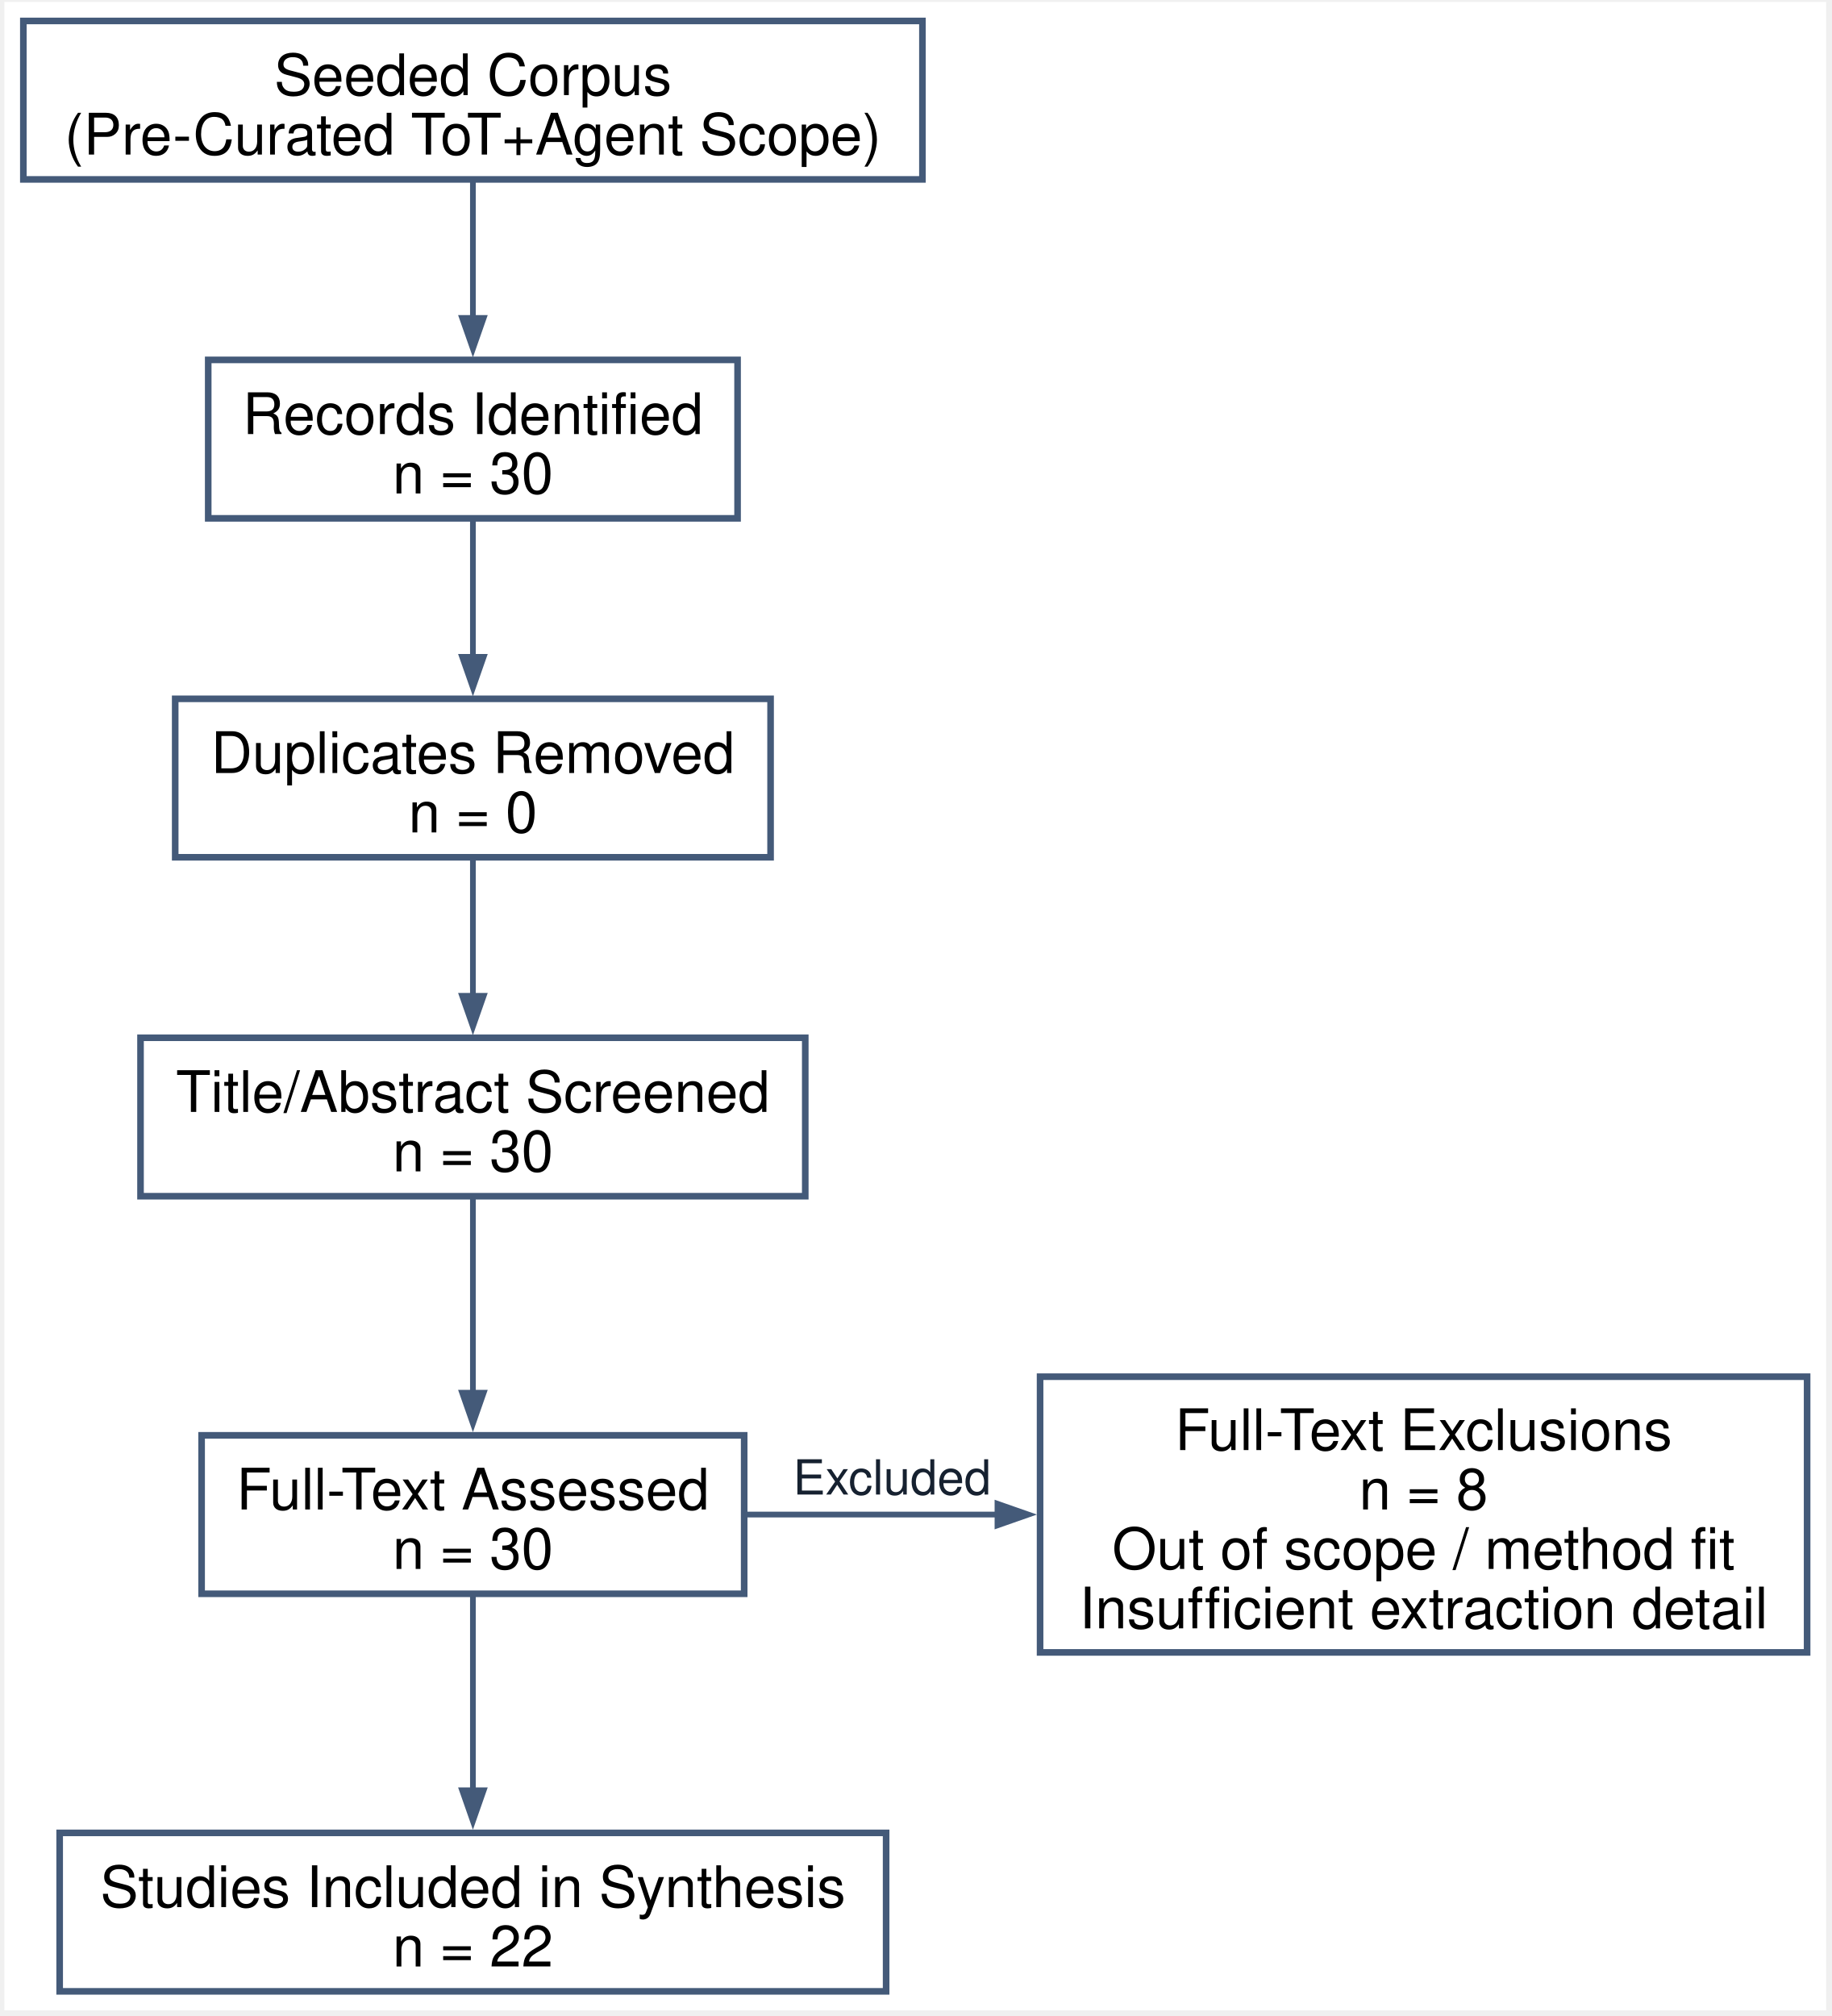
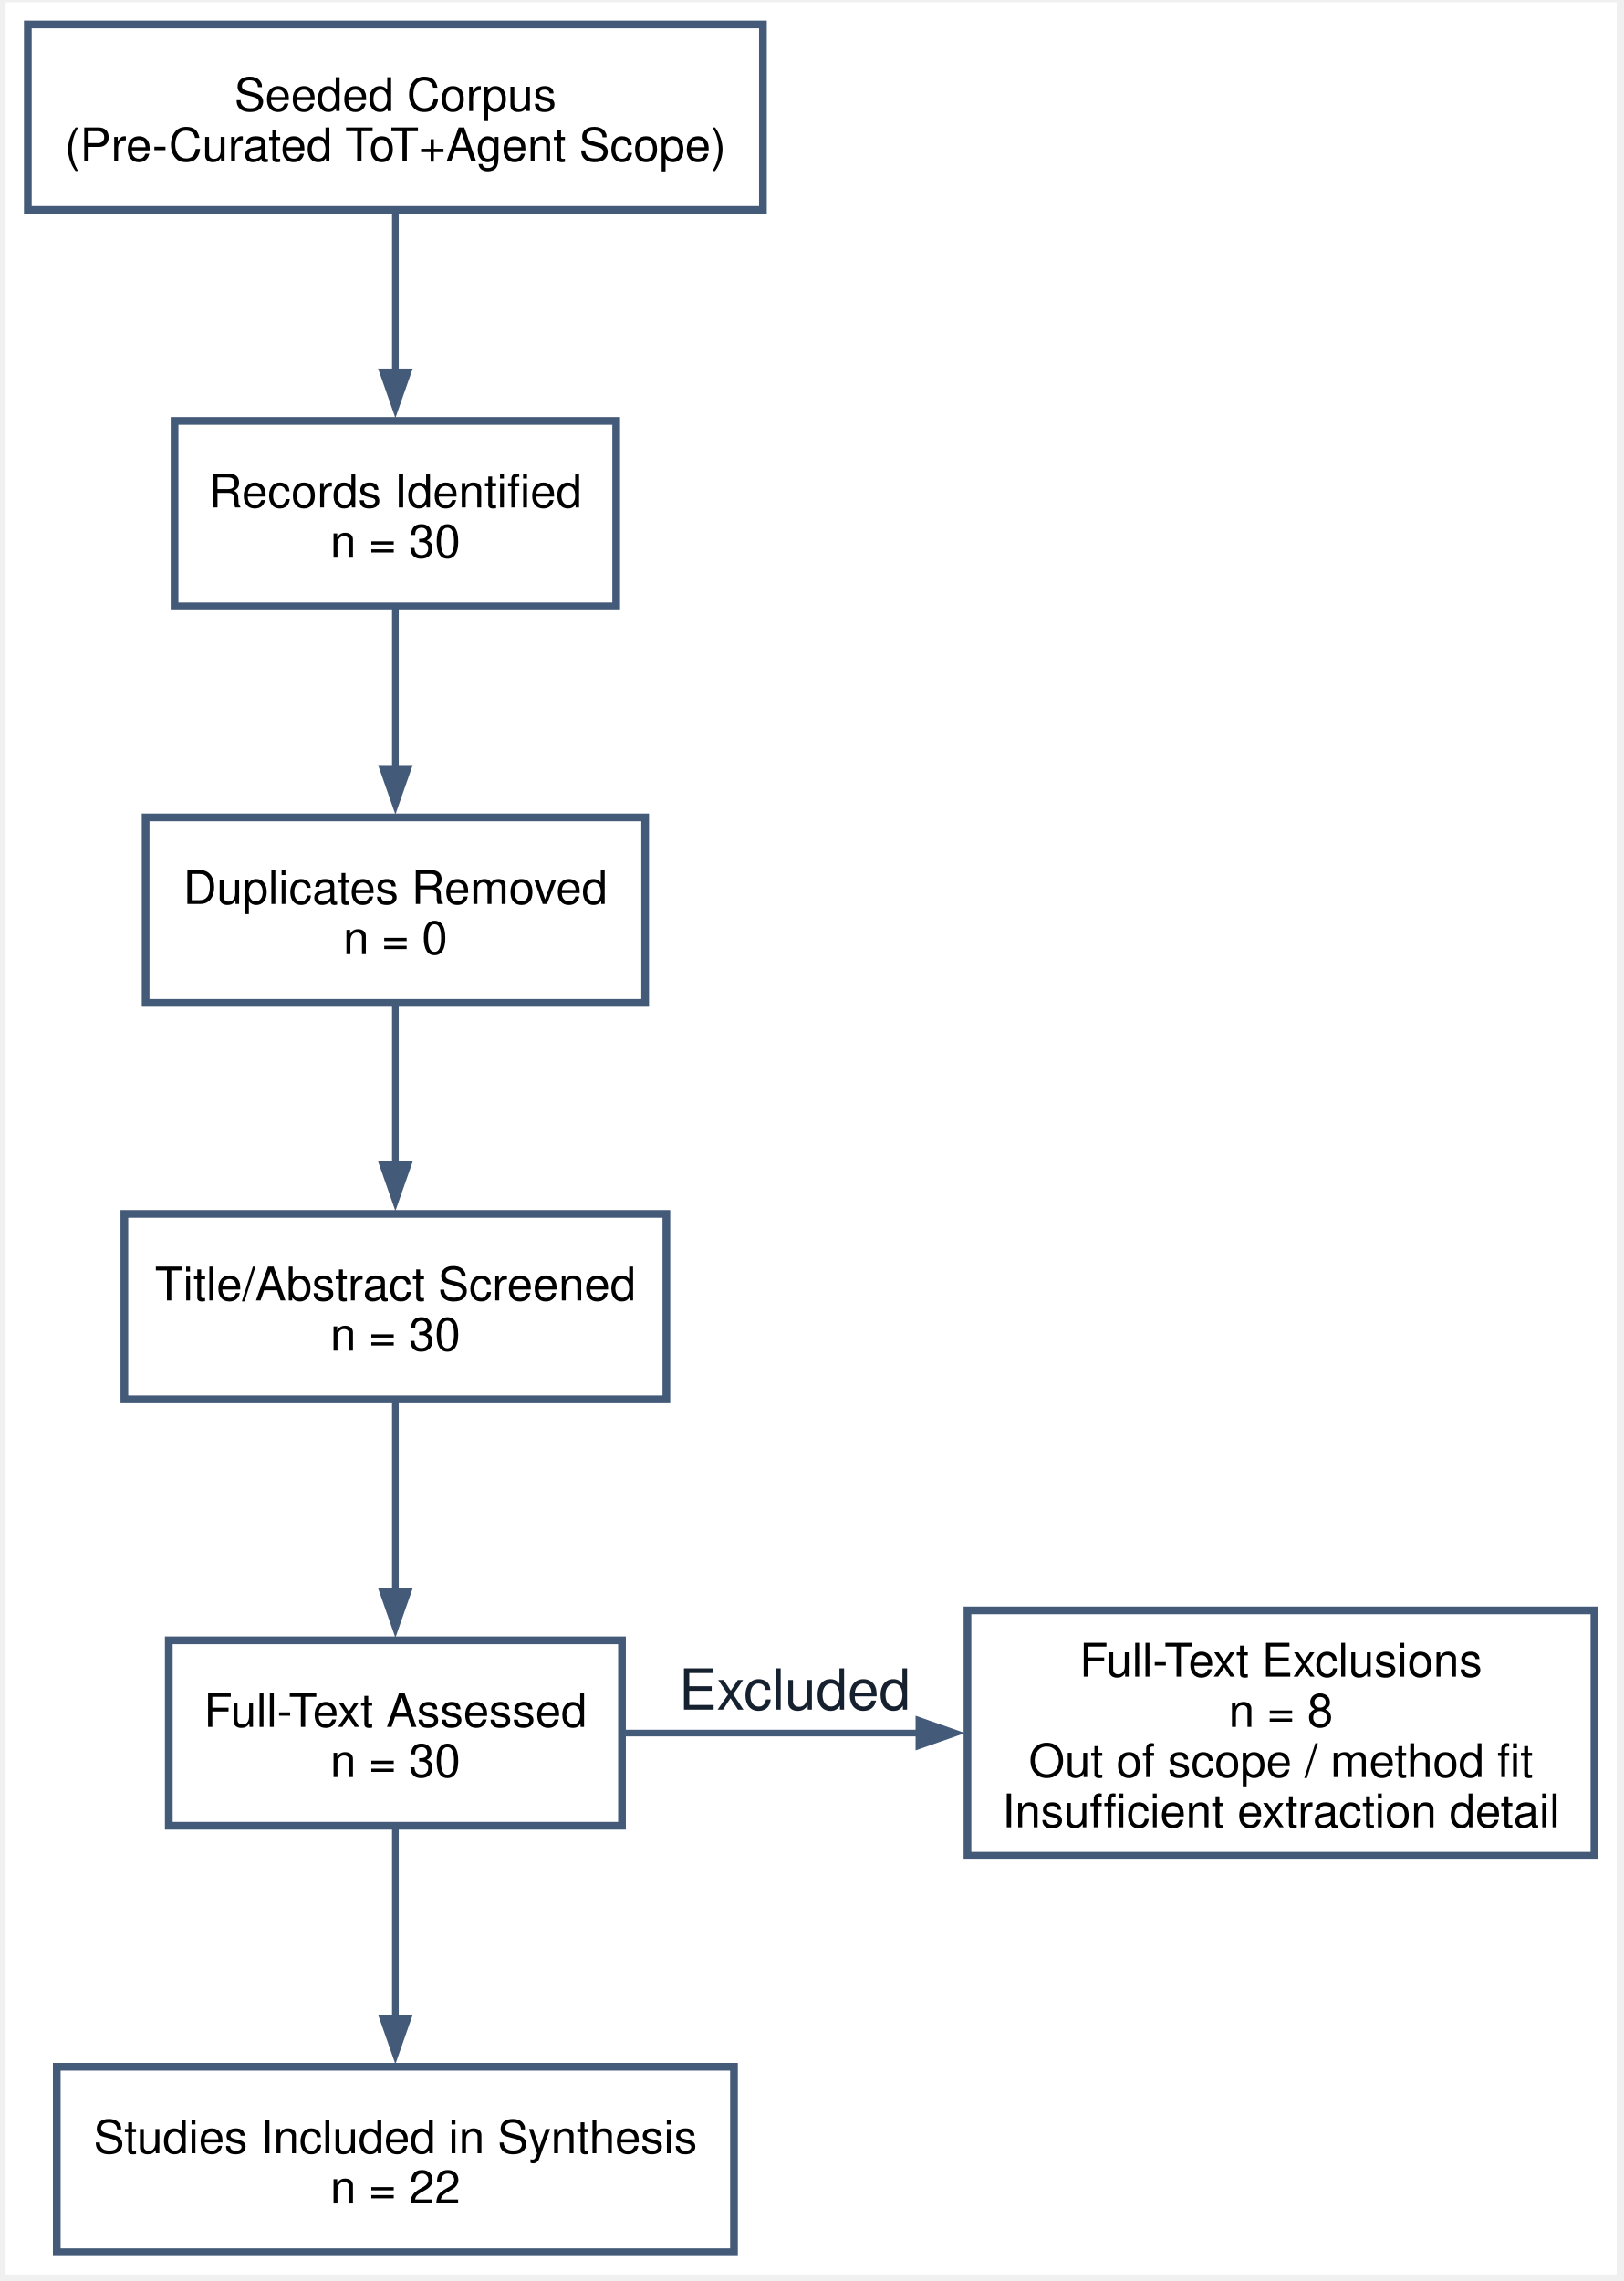
- <svg xmlns="http://www.w3.org/2000/svg" width="417pt" height="459pt" viewBox="1.00 1.00 415.00 458.00">
-   <g id="graph0" class="graph" transform="scale(1 1) rotate(0) translate(5.76 453.4)">
-     <polygon fill="#ffffff" stroke="none" points="-4.32,4.32 -4.32,-451.96 409.59,-451.96 409.59,4.32 -4.32,4.32" />
+ <svg xmlns="http://www.w3.org/2000/svg" width="316pt" height="444pt" viewBox="1.00 1.00 314.00 443.00">
+   <g id="graph0" class="graph" transform="scale(1 1) rotate(0) translate(5.76 438.4)">
+     <polygon fill="#ffffff" stroke="none" points="-4.32,4.32 -4.32,-436.96 308.59,-436.96 308.59,4.32 -4.32,4.32" />
    <g id="node1" class="node">
-       <polygon fill="#ffffff" stroke="#445a79" stroke-width="1.5" points="204.27,-447.64 0,-447.64 0,-411.64 204.27,-411.64 204.27,-447.64" />
-       <text xml:space="preserve" text-anchor="middle" x="102.14" y="-430.79" font-family="Helvetica,sans-Serif" font-size="13.00">Seeded Corpus</text>
-       <text xml:space="preserve" text-anchor="middle" x="102.14" y="-417.29" font-family="Helvetica,sans-Serif" font-size="13.00">(Pre-Curated ToT+Agent Scope)</text>
+       <polygon fill="#ffffff" stroke="#445a79" stroke-width="1.5" points="142.77,-432.64 0,-432.64 0,-396.64 142.77,-396.64 142.77,-432.64" />
+       <text xml:space="preserve" text-anchor="middle" x="71.39" y="-415.84" font-family="Helvetica,sans-Serif" font-size="9.00">Seeded Corpus</text>
+       <text xml:space="preserve" text-anchor="middle" x="71.39" y="-406.09" font-family="Helvetica,sans-Serif" font-size="9.00">(Pre-Curated ToT+Agent Scope)</text>
    </g>
    <g id="node2" class="node">
-       <polygon fill="#ffffff" stroke="#445a79" stroke-width="1.5" points="162.27,-370.64 42,-370.64 42,-334.64 162.27,-334.64 162.27,-370.64" />
-       <text xml:space="preserve" text-anchor="middle" x="102.14" y="-353.79" font-family="Helvetica,sans-Serif" font-size="13.00">Records Identified</text>
-       <text xml:space="preserve" text-anchor="middle" x="102.14" y="-340.29" font-family="Helvetica,sans-Serif" font-size="13.00">n = 30</text>
+       <polygon fill="#ffffff" stroke="#445a79" stroke-width="1.5" points="114.27,-355.64 28.5,-355.64 28.5,-319.64 114.27,-319.64 114.27,-355.64" />
+       <text xml:space="preserve" text-anchor="middle" x="71.39" y="-338.84" font-family="Helvetica,sans-Serif" font-size="9.00">Records Identified</text>
+       <text xml:space="preserve" text-anchor="middle" x="71.39" y="-329.09" font-family="Helvetica,sans-Serif" font-size="9.00">n = 30</text>
    </g>
    <g id="edge1" class="edge">
-       <path fill="none" stroke="#445a79" stroke-width="1.3" d="M102.14,-411.24C102.14,-401.94 102.14,-390.29 102.14,-379.91" />
-       <polygon fill="#445a79" stroke="#445a79" stroke-width="1.3" points="104.59,-380.17 102.14,-373.17 99.69,-380.17 104.59,-380.17" />
+       <path fill="none" stroke="#445a79" stroke-width="1.3" d="M71.39,-396.24C71.39,-386.94 71.39,-375.29 71.39,-364.91" />
+       <polygon fill="#445a79" stroke="#445a79" stroke-width="1.3" points="73.84,-365.17 71.39,-358.17 68.94,-365.17 73.84,-365.17" />
    </g>
    <g id="node3" class="node">
-       <polygon fill="#ffffff" stroke="#445a79" stroke-width="1.5" points="169.77,-293.64 34.5,-293.64 34.5,-257.64 169.77,-257.64 169.77,-293.64" />
-       <text xml:space="preserve" text-anchor="middle" x="102.14" y="-276.79" font-family="Helvetica,sans-Serif" font-size="13.00">Duplicates Removed</text>
-       <text xml:space="preserve" text-anchor="middle" x="102.14" y="-263.29" font-family="Helvetica,sans-Serif" font-size="13.00">n = 0</text>
+       <polygon fill="#ffffff" stroke="#445a79" stroke-width="1.5" points="119.9,-278.64 22.88,-278.64 22.88,-242.64 119.9,-242.64 119.9,-278.64" />
+       <text xml:space="preserve" text-anchor="middle" x="71.39" y="-261.84" font-family="Helvetica,sans-Serif" font-size="9.00">Duplicates Removed</text>
+       <text xml:space="preserve" text-anchor="middle" x="71.39" y="-252.09" font-family="Helvetica,sans-Serif" font-size="9.00">n = 0</text>
    </g>
    <g id="edge2" class="edge">
-       <path fill="none" stroke="#445a79" stroke-width="1.3" d="M102.14,-334.24C102.14,-324.94 102.14,-313.29 102.14,-302.91" />
-       <polygon fill="#445a79" stroke="#445a79" stroke-width="1.3" points="104.59,-303.17 102.14,-296.17 99.69,-303.17 104.59,-303.17" />
+       <path fill="none" stroke="#445a79" stroke-width="1.3" d="M71.39,-319.24C71.39,-309.94 71.39,-298.29 71.39,-287.91" />
+       <polygon fill="#445a79" stroke="#445a79" stroke-width="1.3" points="73.84,-288.17 71.39,-281.17 68.94,-288.17 73.84,-288.17" />
    </g>
    <g id="node4" class="node">
-       <polygon fill="#ffffff" stroke="#445a79" stroke-width="1.5" points="177.65,-216.64 26.62,-216.64 26.62,-180.64 177.65,-180.64 177.65,-216.64" />
-       <text xml:space="preserve" text-anchor="middle" x="102.14" y="-199.79" font-family="Helvetica,sans-Serif" font-size="13.00">Title/Abstract Screened</text>
-       <text xml:space="preserve" text-anchor="middle" x="102.14" y="-186.29" font-family="Helvetica,sans-Serif" font-size="13.00">n = 30</text>
+       <polygon fill="#ffffff" stroke="#445a79" stroke-width="1.5" points="124.02,-201.64 18.75,-201.64 18.75,-165.64 124.02,-165.64 124.02,-201.64" />
+       <text xml:space="preserve" text-anchor="middle" x="71.39" y="-184.84" font-family="Helvetica,sans-Serif" font-size="9.00">Title/Abstract Screened</text>
+       <text xml:space="preserve" text-anchor="middle" x="71.39" y="-175.09" font-family="Helvetica,sans-Serif" font-size="9.00">n = 30</text>
    </g>
    <g id="edge3" class="edge">
-       <path fill="none" stroke="#445a79" stroke-width="1.3" d="M102.14,-257.24C102.14,-247.94 102.14,-236.29 102.14,-225.91" />
-       <polygon fill="#445a79" stroke="#445a79" stroke-width="1.3" points="104.59,-226.17 102.14,-219.17 99.69,-226.17 104.59,-226.17" />
+       <path fill="none" stroke="#445a79" stroke-width="1.3" d="M71.39,-242.24C71.39,-232.94 71.39,-221.29 71.39,-210.91" />
+       <polygon fill="#445a79" stroke="#445a79" stroke-width="1.3" points="73.84,-211.17 71.39,-204.17 68.94,-211.17 73.84,-211.17" />
    </g>
    <g id="node5" class="node">
-       <polygon fill="#ffffff" stroke="#445a79" stroke-width="1.5" points="163.77,-126.32 40.5,-126.32 40.5,-90.32 163.77,-90.32 163.77,-126.32" />
-       <text xml:space="preserve" text-anchor="middle" x="102.14" y="-109.47" font-family="Helvetica,sans-Serif" font-size="13.00">Full-Text Assessed</text>
-       <text xml:space="preserve" text-anchor="middle" x="102.14" y="-95.97" font-family="Helvetica,sans-Serif" font-size="13.00">n = 30</text>
+       <polygon fill="#ffffff" stroke="#445a79" stroke-width="1.5" points="115.4,-118.82 27.38,-118.82 27.38,-82.82 115.4,-82.82 115.4,-118.82" />
+       <text xml:space="preserve" text-anchor="middle" x="71.39" y="-102.02" font-family="Helvetica,sans-Serif" font-size="9.00">Full-Text Assessed</text>
+       <text xml:space="preserve" text-anchor="middle" x="71.39" y="-92.27" font-family="Helvetica,sans-Serif" font-size="9.00">n = 30</text>
    </g>
    <g id="edge4" class="edge">
-       <path fill="none" stroke="#445a79" stroke-width="1.3" d="M102.14,-180.19C102.14,-167.57 102.14,-150.29 102.14,-135.95" />
-       <polygon fill="#445a79" stroke="#445a79" stroke-width="1.3" points="104.59,-136 102.14,-129 99.69,-136 104.59,-136" />
+       <path fill="none" stroke="#445a79" stroke-width="1.3" d="M71.39,-165.1C71.39,-154.3 71.39,-140.25 71.39,-128.13" />
+       <polygon fill="#445a79" stroke="#445a79" stroke-width="1.3" points="73.84,-128.29 71.39,-121.29 68.94,-128.29 73.84,-128.29" />
    </g>
    <g id="node6" class="node">
-       <polygon fill="#ffffff" stroke="#445a79" stroke-width="1.5" points="196.02,-36 8.25,-36 8.25,0 196.02,0 196.02,-36" />
-       <text xml:space="preserve" text-anchor="middle" x="102.14" y="-19.15" font-family="Helvetica,sans-Serif" font-size="13.00">Studies Included in Synthesis</text>
-       <text xml:space="preserve" text-anchor="middle" x="102.14" y="-5.65" font-family="Helvetica,sans-Serif" font-size="13.00">n = 22</text>
+       <polygon fill="#ffffff" stroke="#445a79" stroke-width="1.5" points="137.15,-36 5.62,-36 5.62,0 137.15,0 137.15,-36" />
+       <text xml:space="preserve" text-anchor="middle" x="71.39" y="-19.2" font-family="Helvetica,sans-Serif" font-size="9.00">Studies Included in Synthesis</text>
+       <text xml:space="preserve" text-anchor="middle" x="71.39" y="-9.45" font-family="Helvetica,sans-Serif" font-size="9.00">n = 22</text>
    </g>
    <g id="edge5" class="edge">
-       <path fill="none" stroke="#445a79" stroke-width="1.3" d="M102.14,-89.87C102.14,-77.25 102.14,-59.97 102.14,-45.63" />
-       <polygon fill="#445a79" stroke="#445a79" stroke-width="1.3" points="104.59,-45.68 102.14,-38.68 99.69,-45.68 104.59,-45.68" />
+       <path fill="none" stroke="#445a79" stroke-width="1.3" d="M71.39,-82.28C71.39,-71.48 71.39,-57.43 71.39,-45.31" />
+       <polygon fill="#445a79" stroke="#445a79" stroke-width="1.3" points="73.84,-45.47 71.39,-38.47 68.94,-45.47 73.84,-45.47" />
    </g>
    <g id="node7" class="node">
-       <polygon fill="#ffffff" stroke="#445a79" stroke-width="1.5" points="405.27,-139.64 231,-139.64 231,-77 405.27,-77 405.27,-139.64" />
-       <text xml:space="preserve" text-anchor="middle" x="318.13" y="-122.97" font-family="Helvetica,sans-Serif" font-size="13.00">Full-Text Exclusions</text>
-       <text xml:space="preserve" text-anchor="middle" x="318.13" y="-109.47" font-family="Helvetica,sans-Serif" font-size="13.00">n = 8</text>
-       <text xml:space="preserve" text-anchor="middle" x="318.13" y="-95.97" font-family="Helvetica,sans-Serif" font-size="13.00">Out of scope / method fit</text>
-       <text xml:space="preserve" text-anchor="middle" x="318.13" y="-82.47" font-family="Helvetica,sans-Serif" font-size="13.00">Insufficient extraction detail</text>
+       <polygon fill="#ffffff" stroke="#445a79" stroke-width="1.5" points="304.27,-124.64 182.5,-124.64 182.5,-77 304.27,-77 304.27,-124.64" />
+       <text xml:space="preserve" text-anchor="middle" x="243.38" y="-111.77" font-family="Helvetica,sans-Serif" font-size="9.00">Full-Text Exclusions</text>
+       <text xml:space="preserve" text-anchor="middle" x="243.38" y="-102.02" font-family="Helvetica,sans-Serif" font-size="9.00">n = 8</text>
+       <text xml:space="preserve" text-anchor="middle" x="243.38" y="-92.27" font-family="Helvetica,sans-Serif" font-size="9.00">Out of scope / method fit</text>
+       <text xml:space="preserve" text-anchor="middle" x="243.38" y="-82.52" font-family="Helvetica,sans-Serif" font-size="9.00">Insufficient extraction detail</text>
    </g>
    <g id="edge6" class="edge">
-       <path fill="none" stroke="#445a79" stroke-width="1.3" d="M164.32,-108.32C182.15,-108.32 202.03,-108.32 221.42,-108.32" />
-       <polygon fill="#445a79" stroke="#445a79" stroke-width="1.3" points="221.32,-110.77 228.32,-108.32 221.32,-105.87 221.32,-110.77" />
-       <text xml:space="preserve" text-anchor="middle" x="197.38" y="-112.87" font-family="Helvetica,sans-Serif" font-size="11.00" fill="#162130">Excluded</text>
+       <path fill="none" stroke="#445a79" stroke-width="1.3" d="M116.13,-100.82C133.56,-100.82 153.96,-100.82 173.26,-100.82" />
+       <polygon fill="#445a79" stroke="#445a79" stroke-width="1.3" points="173.07,-103.27 180.07,-100.82 173.07,-98.37 173.07,-103.27" />
+       <text xml:space="preserve" text-anchor="middle" x="148.95" y="-105.37" font-family="Helvetica,sans-Serif" font-size="11.00" fill="#162130">Excluded</text>
    </g>
  </g>
</svg>
